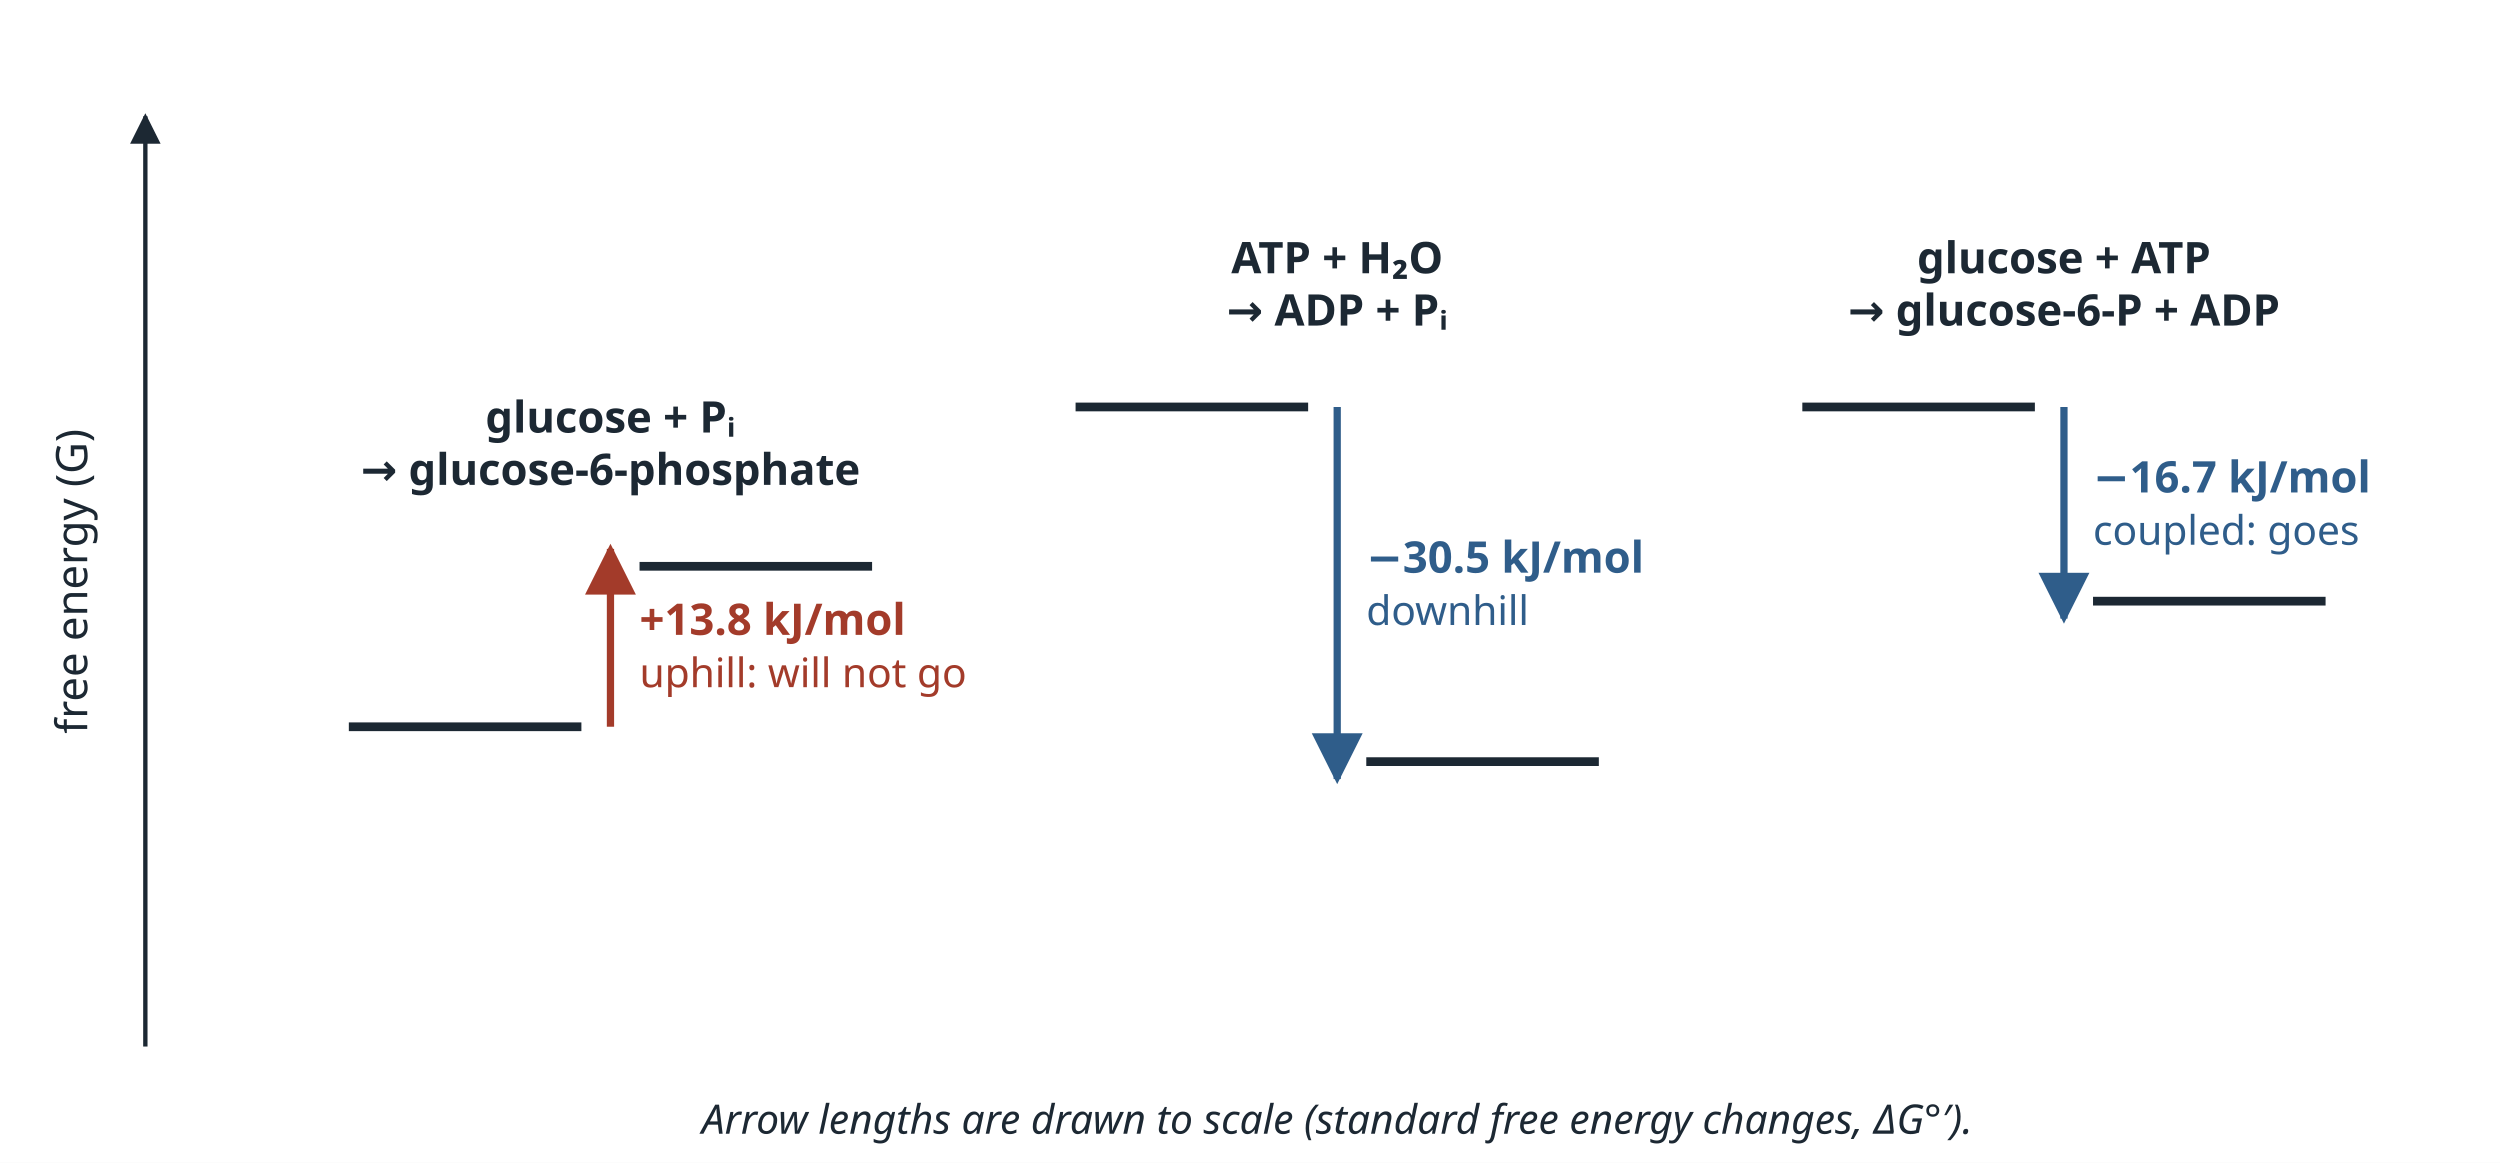
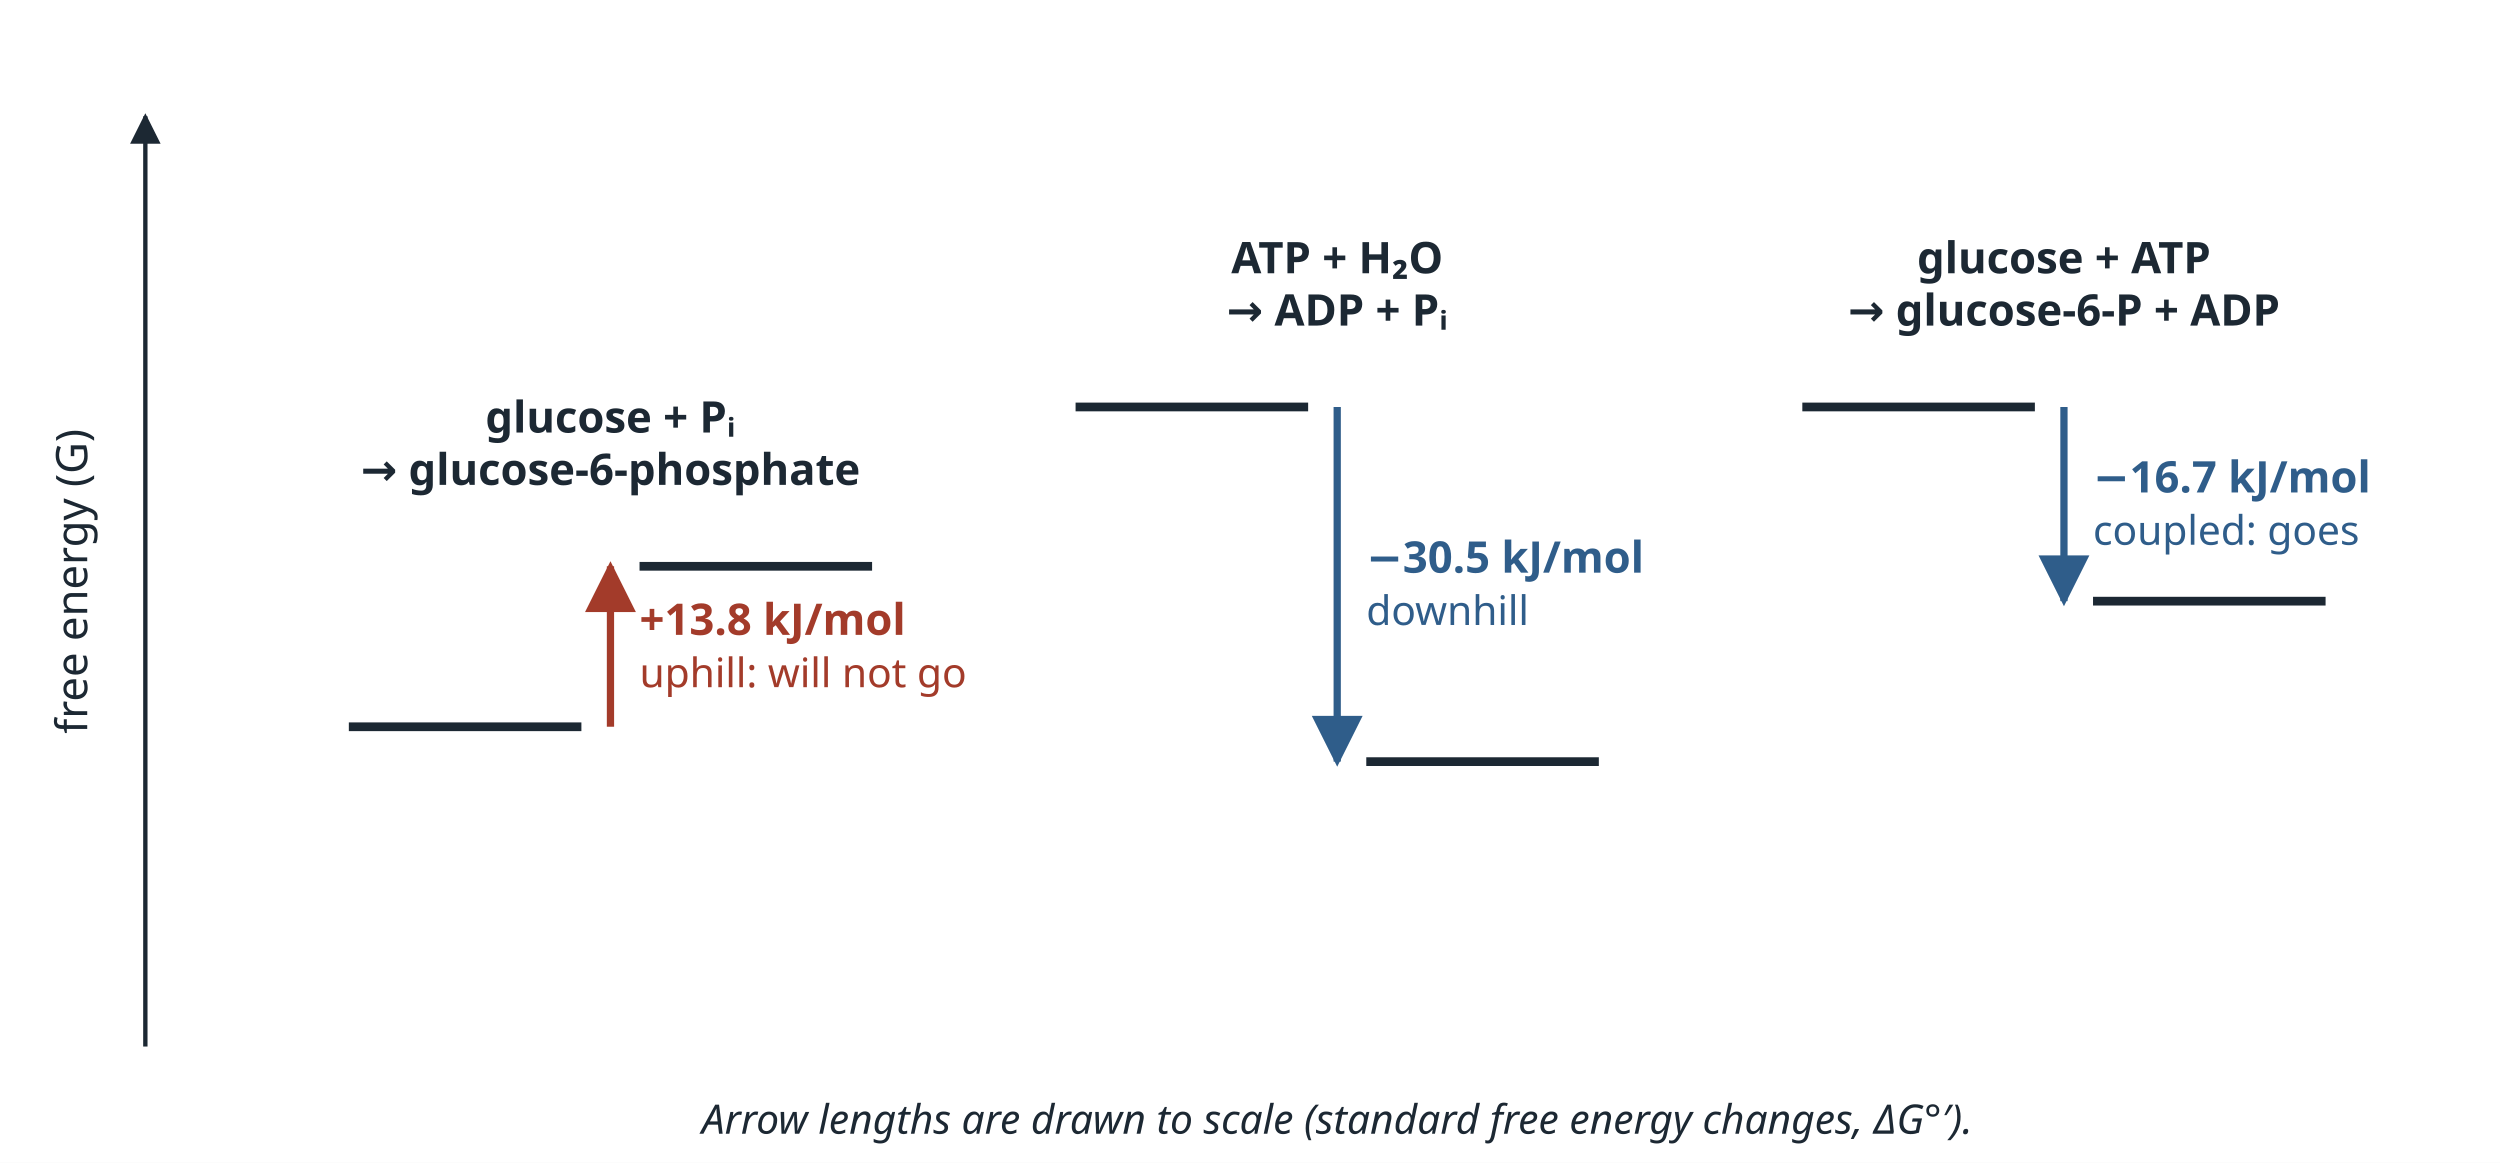
<svg xmlns="http://www.w3.org/2000/svg" viewBox="0 0 860 400" width="860" height="400" font-family="sans-serif" fill="none" stroke-linejoin="round">
  <rect x="0" y="0" width="860" height="400" fill="#ffffff" />
  <defs>
    <marker id="ah" viewBox="0 0 10 10" refX="9" refY="5" markerWidth="7" markerHeight="7" orient="auto-start-reverse">
      <path d="M0,0 L10,5 L0,10 z" fill="#1c2833" />
    </marker>
    <marker id="ahb" viewBox="0 0 10 10" refX="9" refY="5" markerWidth="7" markerHeight="7" orient="auto-start-reverse">
      <path d="M0,0 L10,5 L0,10 z" fill="#2f5d8a" />
    </marker>
    <marker id="ahr" viewBox="0 0 10 10" refX="9" refY="5" markerWidth="7" markerHeight="7" orient="auto-start-reverse">
      <path d="M0,0 L10,5 L0,10 z" fill="#a33b2a" />
    </marker>
  </defs>
  <line x1="50" y1="360" x2="50" y2="40" stroke="#1c2833" stroke-width="1.5" marker-end="url(#ah)" />
  <text x="30" y="200" font-size="15" text-anchor="middle" fill="#1c2833" transform="rotate(-90 30 200)">free energy (G)</text>
  <line x1="120" y1="250" x2="200" y2="250" stroke="#1c2833" stroke-width="3" />
  <line x1="220" y1="194.8" x2="300" y2="194.8" stroke="#1c2833" stroke-width="3" />
-   <line x1="210" y1="250" x2="210" y2="188.8" stroke="#a33b2a" stroke-width="2.5" marker-end="url(#ahr)" />
+   <line x1="210" y1="250" x2="210" y2="194.8" stroke="#a33b2a" stroke-width="2.5" marker-end="url(#ahr)" />
  <text x="210" y="148.8" font-size="15" text-anchor="middle" font-weight="bold" fill="#1c2833">glucose + Pᵢ</text>
  <text x="210" y="166.8" font-size="15" text-anchor="middle" font-weight="bold" fill="#1c2833">→ glucose-6-phosphate</text>
  <text x="220" y="218.4" font-size="15" text-anchor="start" font-weight="bold" fill="#a33b2a">+13.8 kJ/mol</text>
  <text x="220" y="236.4" font-size="14" text-anchor="start" font-weight="normal" fill="#a33b2a">uphill: will not go</text>
  <line x1="370" y1="140" x2="450" y2="140" stroke="#1c2833" stroke-width="3" />
  <line x1="470" y1="262.0" x2="550" y2="262.0" stroke="#1c2833" stroke-width="3" />
-   <line x1="460" y1="140" x2="460" y2="268.0" stroke="#2f5d8a" stroke-width="2.5" marker-end="url(#ahb)" />
+   <line x1="460" y1="140" x2="460" y2="262.0" stroke="#2f5d8a" stroke-width="2.5" marker-end="url(#ahb)" />
  <text x="460" y="94" font-size="15" text-anchor="middle" font-weight="bold" fill="#1c2833">ATP + H₂O</text>
  <text x="460" y="112" font-size="15" text-anchor="middle" font-weight="bold" fill="#1c2833">→ ADP + Pᵢ</text>
  <text x="470" y="197.0" font-size="15" text-anchor="start" font-weight="bold" fill="#2f5d8a">−30.5 kJ/mol</text>
  <text x="470" y="215.0" font-size="14" text-anchor="start" font-weight="normal" fill="#2f5d8a">downhill</text>
  <line x1="620" y1="140" x2="700" y2="140" stroke="#1c2833" stroke-width="3" />
  <line x1="720" y1="206.8" x2="800" y2="206.8" stroke="#1c2833" stroke-width="3" />
-   <line x1="710" y1="140" x2="710" y2="212.8" stroke="#2f5d8a" stroke-width="2.5" marker-end="url(#ahb)" />
+   <line x1="710" y1="140" x2="710" y2="206.8" stroke="#2f5d8a" stroke-width="2.5" marker-end="url(#ahb)" />
  <text x="710" y="94" font-size="15" text-anchor="middle" font-weight="bold" fill="#1c2833">glucose + ATP</text>
  <text x="710" y="112" font-size="15" text-anchor="middle" font-weight="bold" fill="#1c2833">→ glucose-6-P + ADP</text>
  <text x="720" y="169.4" font-size="15" text-anchor="start" font-weight="bold" fill="#2f5d8a">−16.7 kJ/mol</text>
  <text x="720" y="187.4" font-size="14" text-anchor="start" font-weight="normal" fill="#2f5d8a">coupled: goes</text>
  <text x="460" y="390" font-size="14" text-anchor="middle" font-weight="normal" fill="#1c2833" font-style="italic">Arrow lengths are drawn to scale (standard free energy changes, ΔG°′).</text>
</svg>
